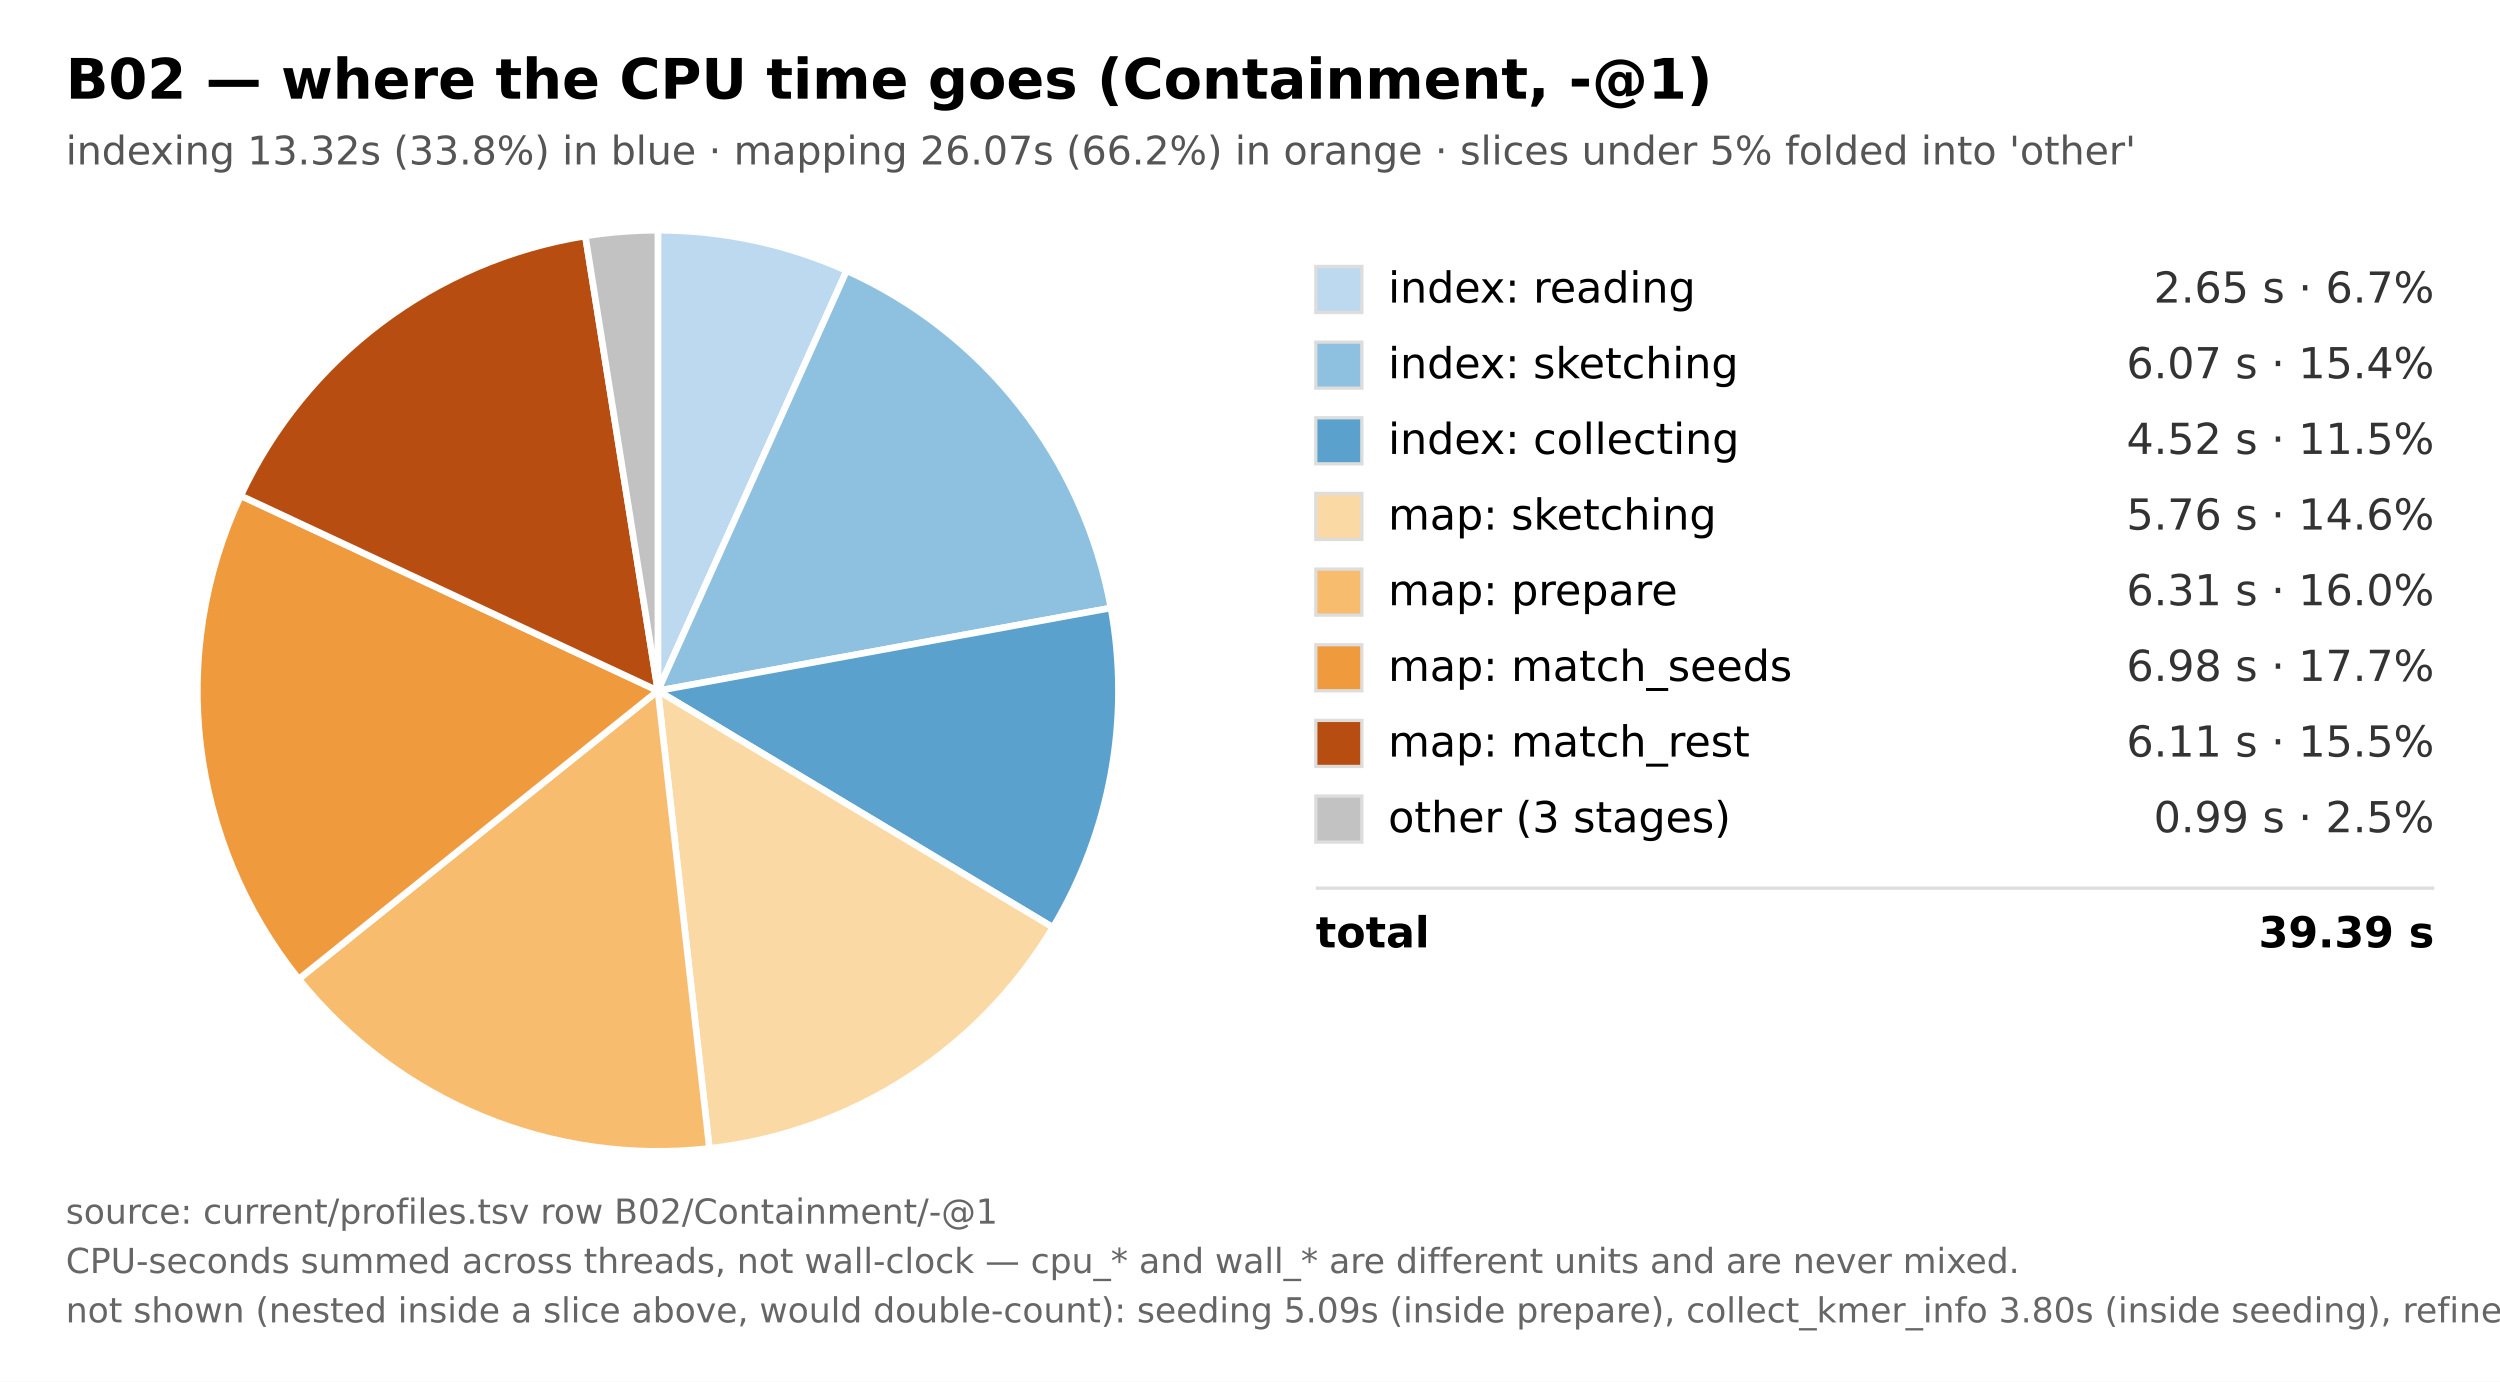
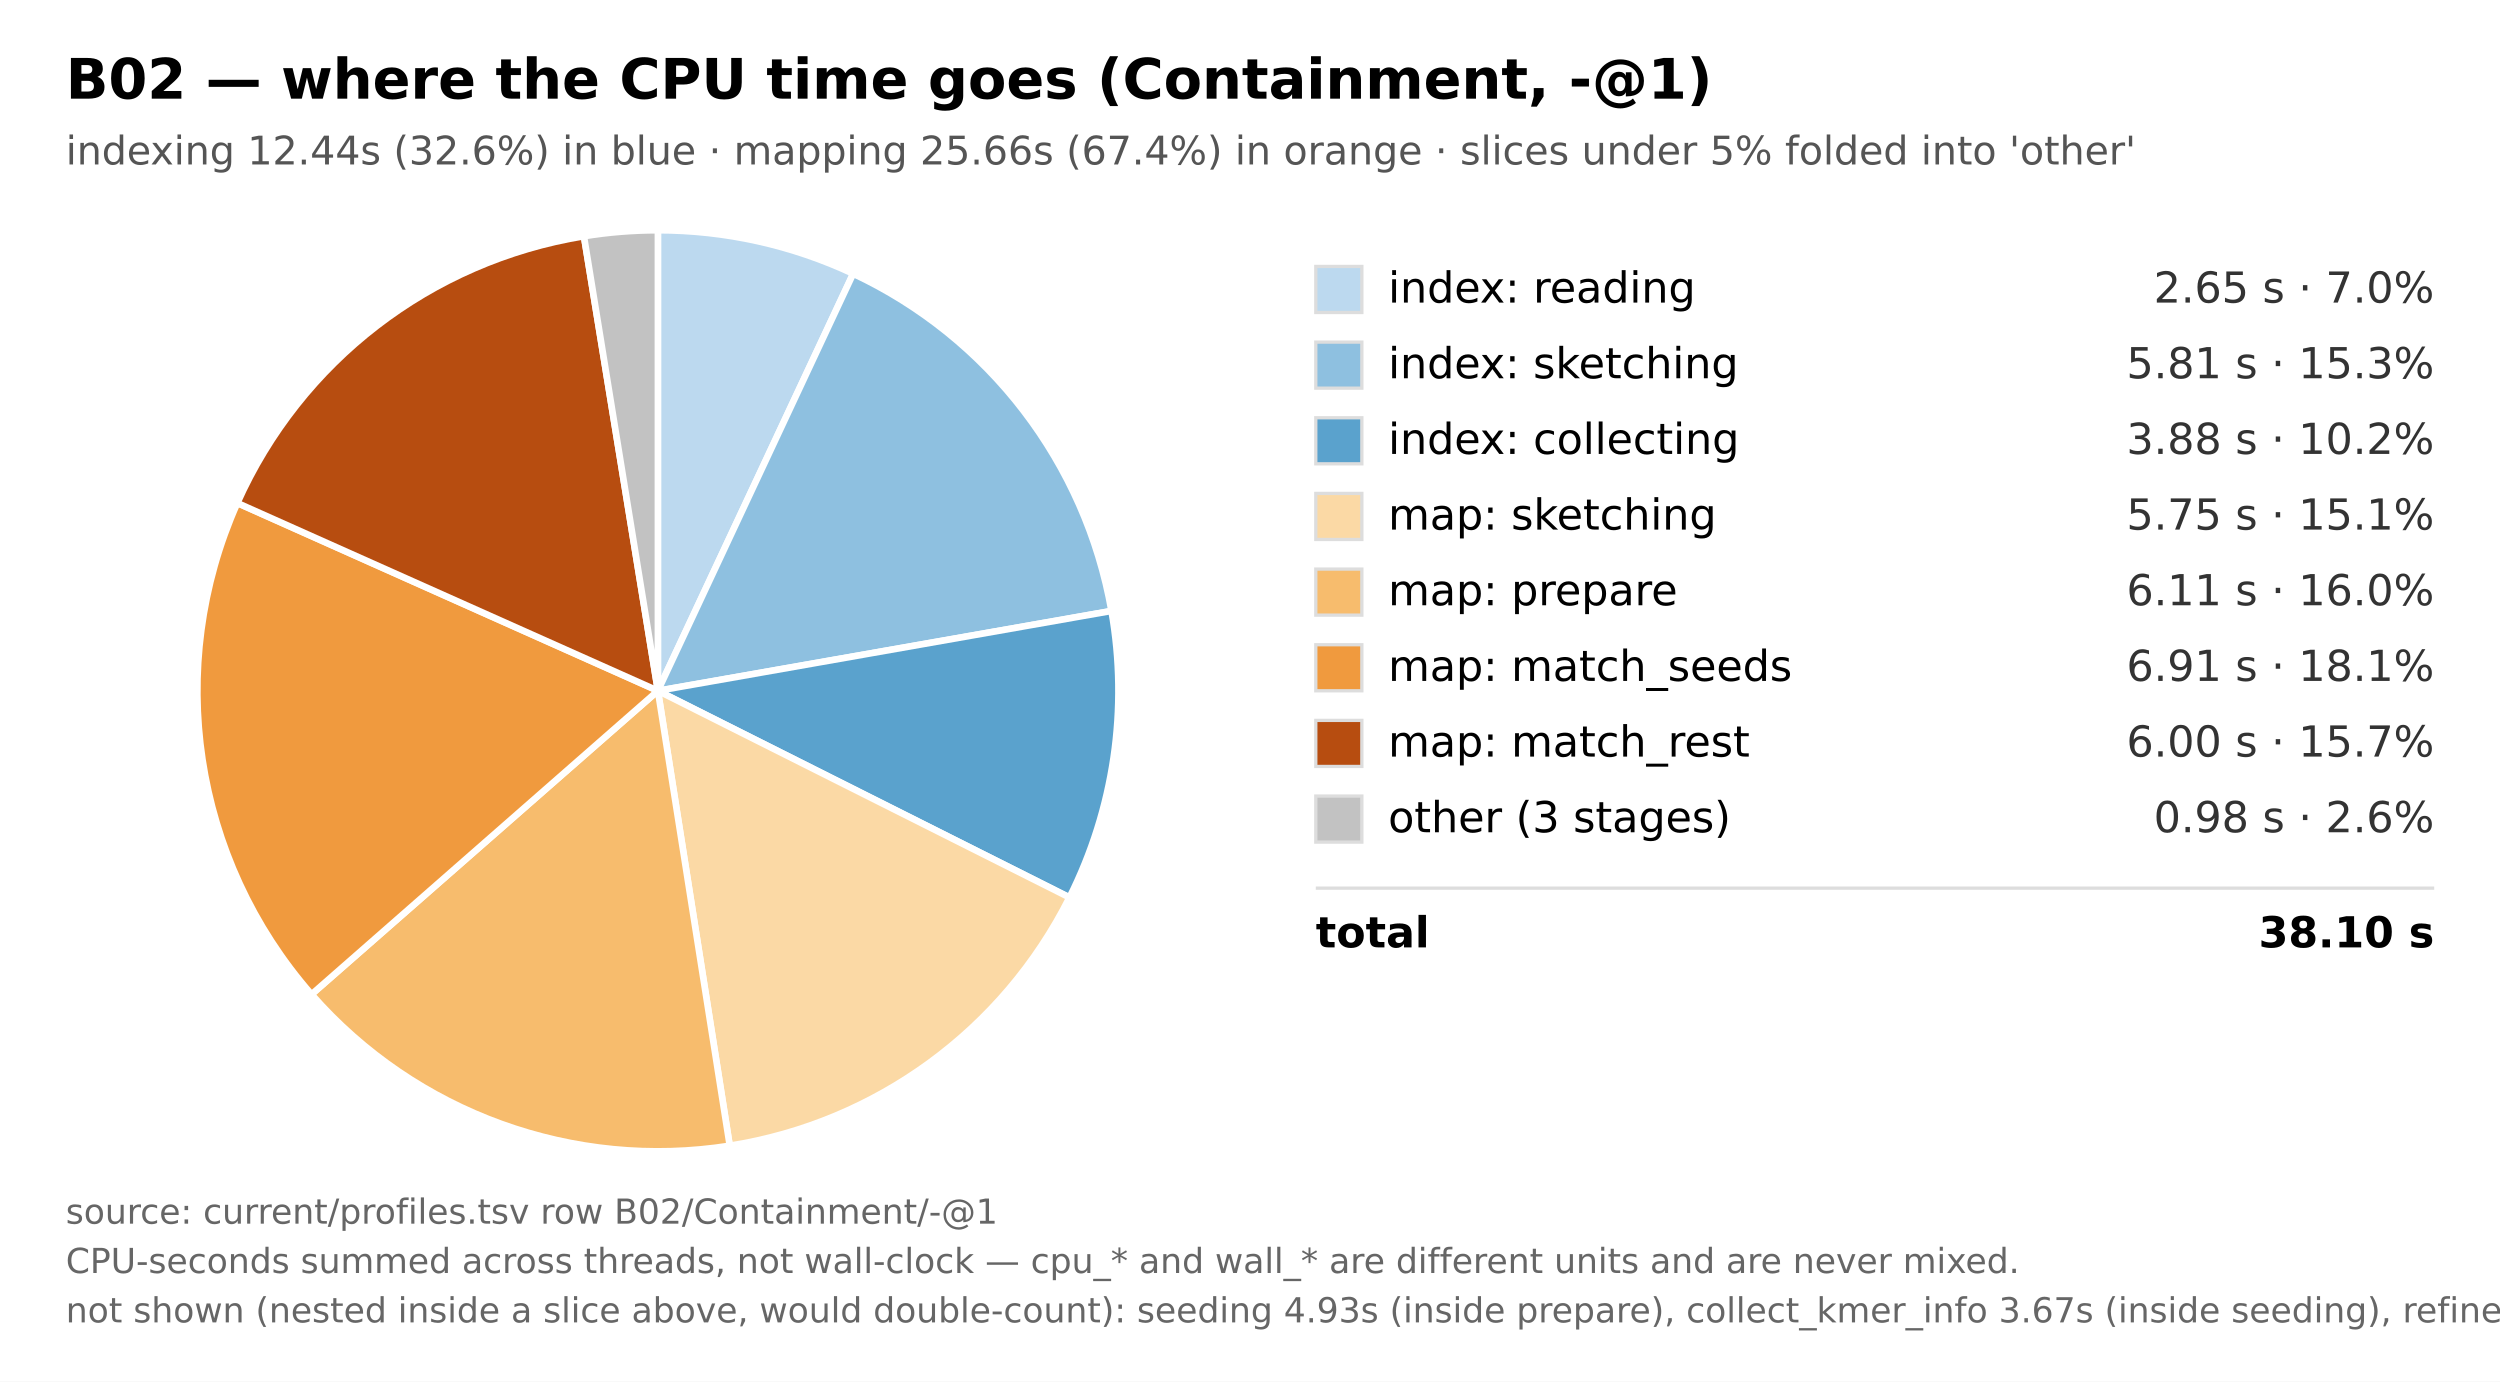
<svg xmlns="http://www.w3.org/2000/svg" width="760" height="420" viewBox="0 0 760 420" font-family="DejaVu Sans, Helvetica, Arial, sans-serif">
  <rect width="760" height="420" fill="#ffffff" />
  <text x="20" y="30" font-size="17" font-weight="bold">B02 — where the CPU time goes (Containment, -@1)</text>
-   <text x="20" y="50" font-size="12" fill="#555555">indexing 13.32s (33.8%) in blue · mapping 26.07s (66.2%) in orange · slices under 5% folded into 'other'</text>
-   <path d="M 200.00,210.00 L 200.00,70.00 A 140.00,140.00 0 0,1 257.38,82.30 Z" fill="#bcd9ef" stroke="#ffffff" stroke-width="2" />
-   <path d="M 200.00,210.00 L 257.38,82.30 A 140.00,140.00 0 0,1 337.72,184.82 Z" fill="#8ec0e0" stroke="#ffffff" stroke-width="2" />
-   <path d="M 200.00,210.00 L 337.72,184.82 A 140.00,140.00 0 0,1 320.10,281.94 Z" fill="#5aa2cd" stroke="#ffffff" stroke-width="2" />
-   <path d="M 200.00,210.00 L 320.10,281.94 A 140.00,140.00 0 0,1 215.66,349.12 Z" fill="#fbd9a5" stroke="#ffffff" stroke-width="2" />
-   <path d="M 200.00,210.00 L 215.66,349.12 A 140.00,140.00 0 0,1 90.81,297.62 Z" fill="#f7bc6d" stroke="#ffffff" stroke-width="2" />
-   <path d="M 200.00,210.00 L 90.81,297.62 A 140.00,140.00 0 0,1 73.18,150.70 Z" fill="#f09a3e" stroke="#ffffff" stroke-width="2" />
-   <path d="M 200.00,210.00 L 73.18,150.70 A 140.00,140.00 0 0,1 177.94,71.75 Z" fill="#b74d10" stroke="#ffffff" stroke-width="2" />
-   <path d="M 200.00,210.00 L 177.94,71.75 A 140.00,140.00 0 0,1 200.00,70.00 Z" fill="#c2c2c2" stroke="#ffffff" stroke-width="2" />
+   <text x="20" y="50" font-size="12" fill="#555555">indexing 12.44s (32.6%) in blue · mapping 25.66s (67.4%) in orange · slices under 5% folded into 'other'</text>
+   <path d="M 200.00,210.00 L 200.00,70.00 A 140.00,140.00 0 0,1 259.36,83.21 Z" fill="#bcd9ef" stroke="#ffffff" stroke-width="2" />
+   <path d="M 200.00,210.00 L 259.36,83.21 A 140.00,140.00 0 0,1 337.88,185.73 Z" fill="#8ec0e0" stroke="#ffffff" stroke-width="2" />
+   <path d="M 200.00,210.00 L 337.88,185.73 A 140.00,140.00 0 0,1 325.11,272.83 Z" fill="#5aa2cd" stroke="#ffffff" stroke-width="2" />
+   <path d="M 200.00,210.00 L 325.11,272.83 A 140.00,140.00 0 0,1 221.84,348.29 Z" fill="#fbd9a5" stroke="#ffffff" stroke-width="2" />
+   <path d="M 200.00,210.00 L 221.84,348.29 A 140.00,140.00 0 0,1 94.72,302.28 Z" fill="#f7bc6d" stroke="#ffffff" stroke-width="2" />
+   <path d="M 200.00,210.00 L 94.72,302.28 A 140.00,140.00 0 0,1 72.16,152.92 Z" fill="#f09a3e" stroke="#ffffff" stroke-width="2" />
+   <path d="M 200.00,210.00 L 72.16,152.92 A 140.00,140.00 0 0,1 177.52,71.82 Z" fill="#b74d10" stroke="#ffffff" stroke-width="2" />
+   <path d="M 200.00,210.00 L 177.52,71.82 A 140.00,140.00 0 0,1 200.00,70.00 Z" fill="#c2c2c2" stroke="#ffffff" stroke-width="2" />
  <rect x="400" y="81" width="14" height="14" fill="#bcd9ef" stroke="#dddddd" stroke-width="1" />
  <text x="422" y="92" font-size="13">index: reading</text>
-   <text x="740" y="92" font-size="13" text-anchor="end" fill="#333333">2.65 s · 6.7%</text>
+   <text x="740" y="92" font-size="13" text-anchor="end" fill="#333333">2.65 s · 7.0%</text>
  <rect x="400" y="104" width="14" height="14" fill="#8ec0e0" stroke="#dddddd" stroke-width="1" />
  <text x="422" y="115" font-size="13">index: sketching</text>
-   <text x="740" y="115" font-size="13" text-anchor="end" fill="#333333">6.07 s · 15.4%</text>
+   <text x="740" y="115" font-size="13" text-anchor="end" fill="#333333">5.81 s · 15.3%</text>
  <rect x="400" y="127" width="14" height="14" fill="#5aa2cd" stroke="#dddddd" stroke-width="1" />
  <text x="422" y="138" font-size="13">index: collecting</text>
-   <text x="740" y="138" font-size="13" text-anchor="end" fill="#333333">4.52 s · 11.5%</text>
+   <text x="740" y="138" font-size="13" text-anchor="end" fill="#333333">3.88 s · 10.2%</text>
  <rect x="400" y="150" width="14" height="14" fill="#fbd9a5" stroke="#dddddd" stroke-width="1" />
  <text x="422" y="161" font-size="13">map: sketching</text>
-   <text x="740" y="161" font-size="13" text-anchor="end" fill="#333333">5.76 s · 14.6%</text>
+   <text x="740" y="161" font-size="13" text-anchor="end" fill="#333333">5.75 s · 15.1%</text>
  <rect x="400" y="173" width="14" height="14" fill="#f7bc6d" stroke="#dddddd" stroke-width="1" />
  <text x="422" y="184" font-size="13">map: prepare</text>
-   <text x="740" y="184" font-size="13" text-anchor="end" fill="#333333">6.31 s · 16.0%</text>
+   <text x="740" y="184" font-size="13" text-anchor="end" fill="#333333">6.11 s · 16.0%</text>
  <rect x="400" y="196" width="14" height="14" fill="#f09a3e" stroke="#dddddd" stroke-width="1" />
  <text x="422" y="207" font-size="13">map: match_seeds</text>
-   <text x="740" y="207" font-size="13" text-anchor="end" fill="#333333">6.98 s · 17.7%</text>
+   <text x="740" y="207" font-size="13" text-anchor="end" fill="#333333">6.91 s · 18.1%</text>
  <rect x="400" y="219" width="14" height="14" fill="#b74d10" stroke="#dddddd" stroke-width="1" />
  <text x="422" y="230" font-size="13">map: match_rest</text>
-   <text x="740" y="230" font-size="13" text-anchor="end" fill="#333333">6.11 s · 15.5%</text>
+   <text x="740" y="230" font-size="13" text-anchor="end" fill="#333333">6.00 s · 15.7%</text>
  <rect x="400" y="242" width="14" height="14" fill="#c2c2c2" stroke="#dddddd" stroke-width="1" />
  <text x="422" y="253" font-size="13">other (3 stages)</text>
-   <text x="740" y="253" font-size="13" text-anchor="end" fill="#333333">0.99 s · 2.5%</text>
+   <text x="740" y="253" font-size="13" text-anchor="end" fill="#333333">0.98 s · 2.6%</text>
  <line x1="400" y1="270" x2="740" y2="270" stroke="#dddddd" />
  <text x="400" y="288" font-size="13" font-weight="bold">total</text>
-   <text x="740" y="288" font-size="13" text-anchor="end" font-weight="bold">39.39 s</text>
+   <text x="740" y="288" font-size="13" text-anchor="end" font-weight="bold">38.10 s</text>
  <text x="20" y="372" font-size="10.5" fill="#666666">source: current/profiles.tsv row B02/Containment/-@1</text>
  <text x="20" y="387" font-size="10.5" fill="#666666">CPU-seconds summed across threads, not wall-clock — cpu_* and wall_* are different units and are never mixed.</text>
-   <text x="20" y="402" font-size="10.5" fill="#666666">not shown (nested inside a slice above, would double-count): seeding 5.09s (inside prepare), collect_kmer_info 3.80s (inside seeding), refine 3.53s (inside match_rest)</text>
+   <text x="20" y="402" font-size="10.5" fill="#666666">not shown (nested inside a slice above, would double-count): seeding 4.93s (inside prepare), collect_kmer_info 3.67s (inside seeding), refine 3.46s (inside match_rest)</text>
</svg>
